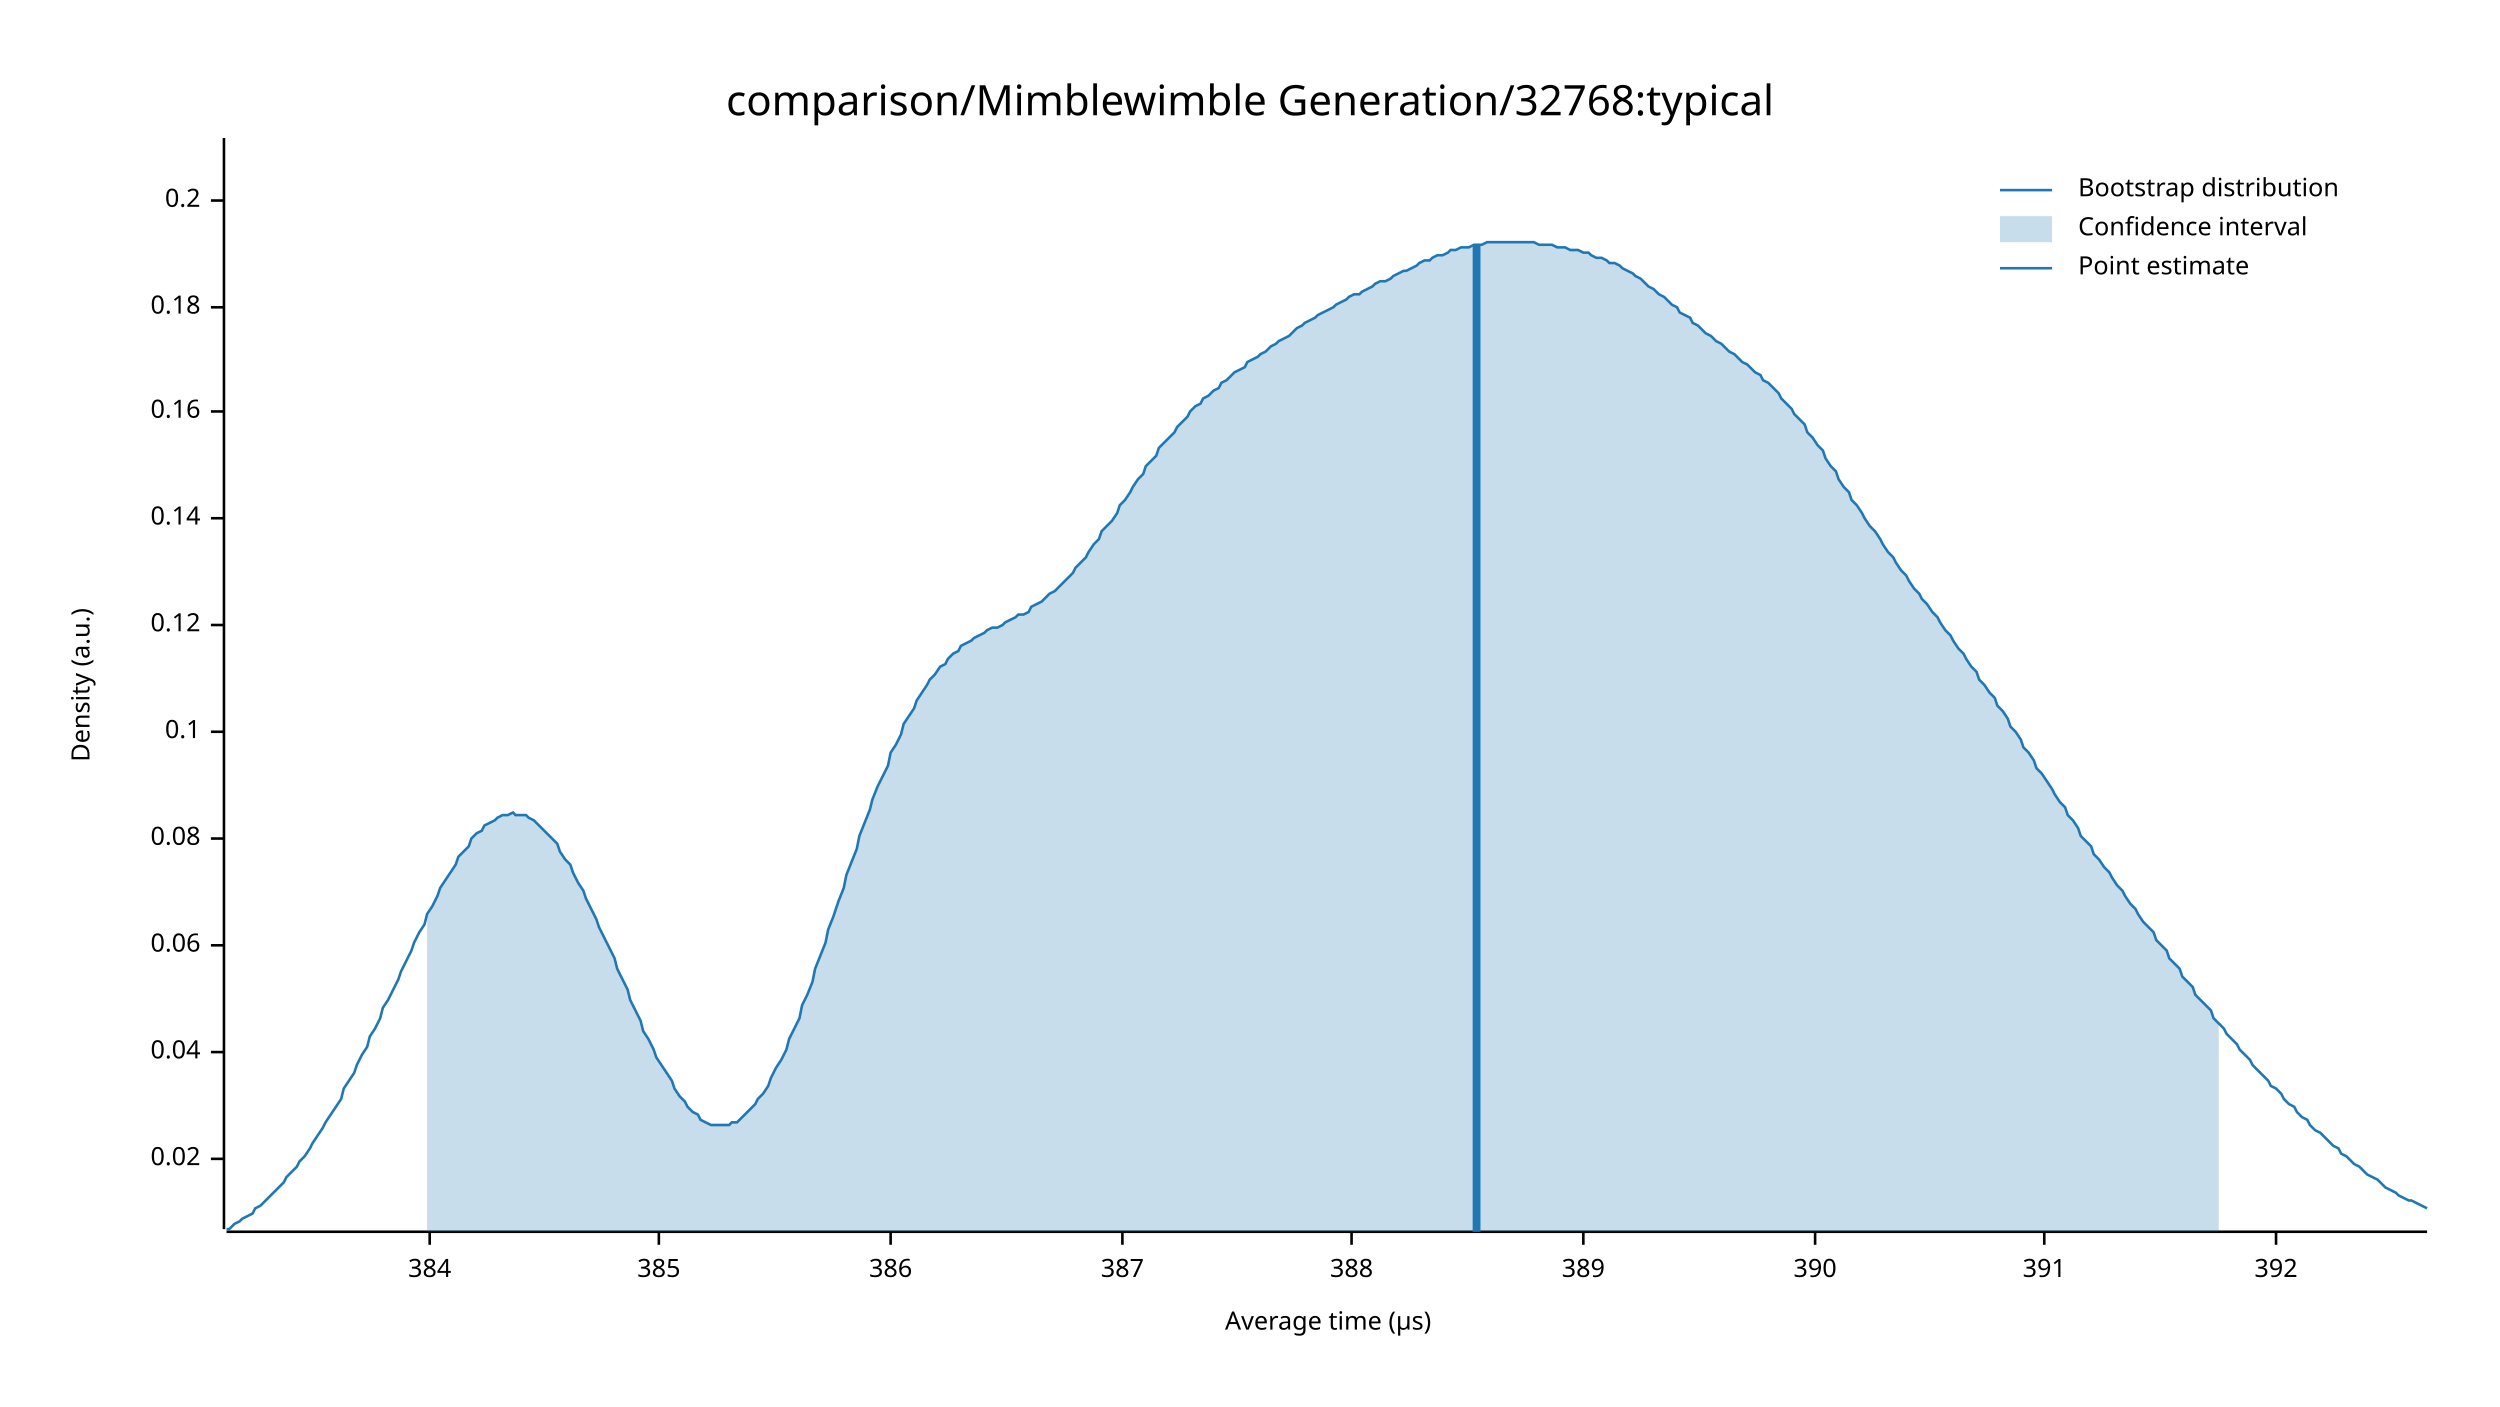
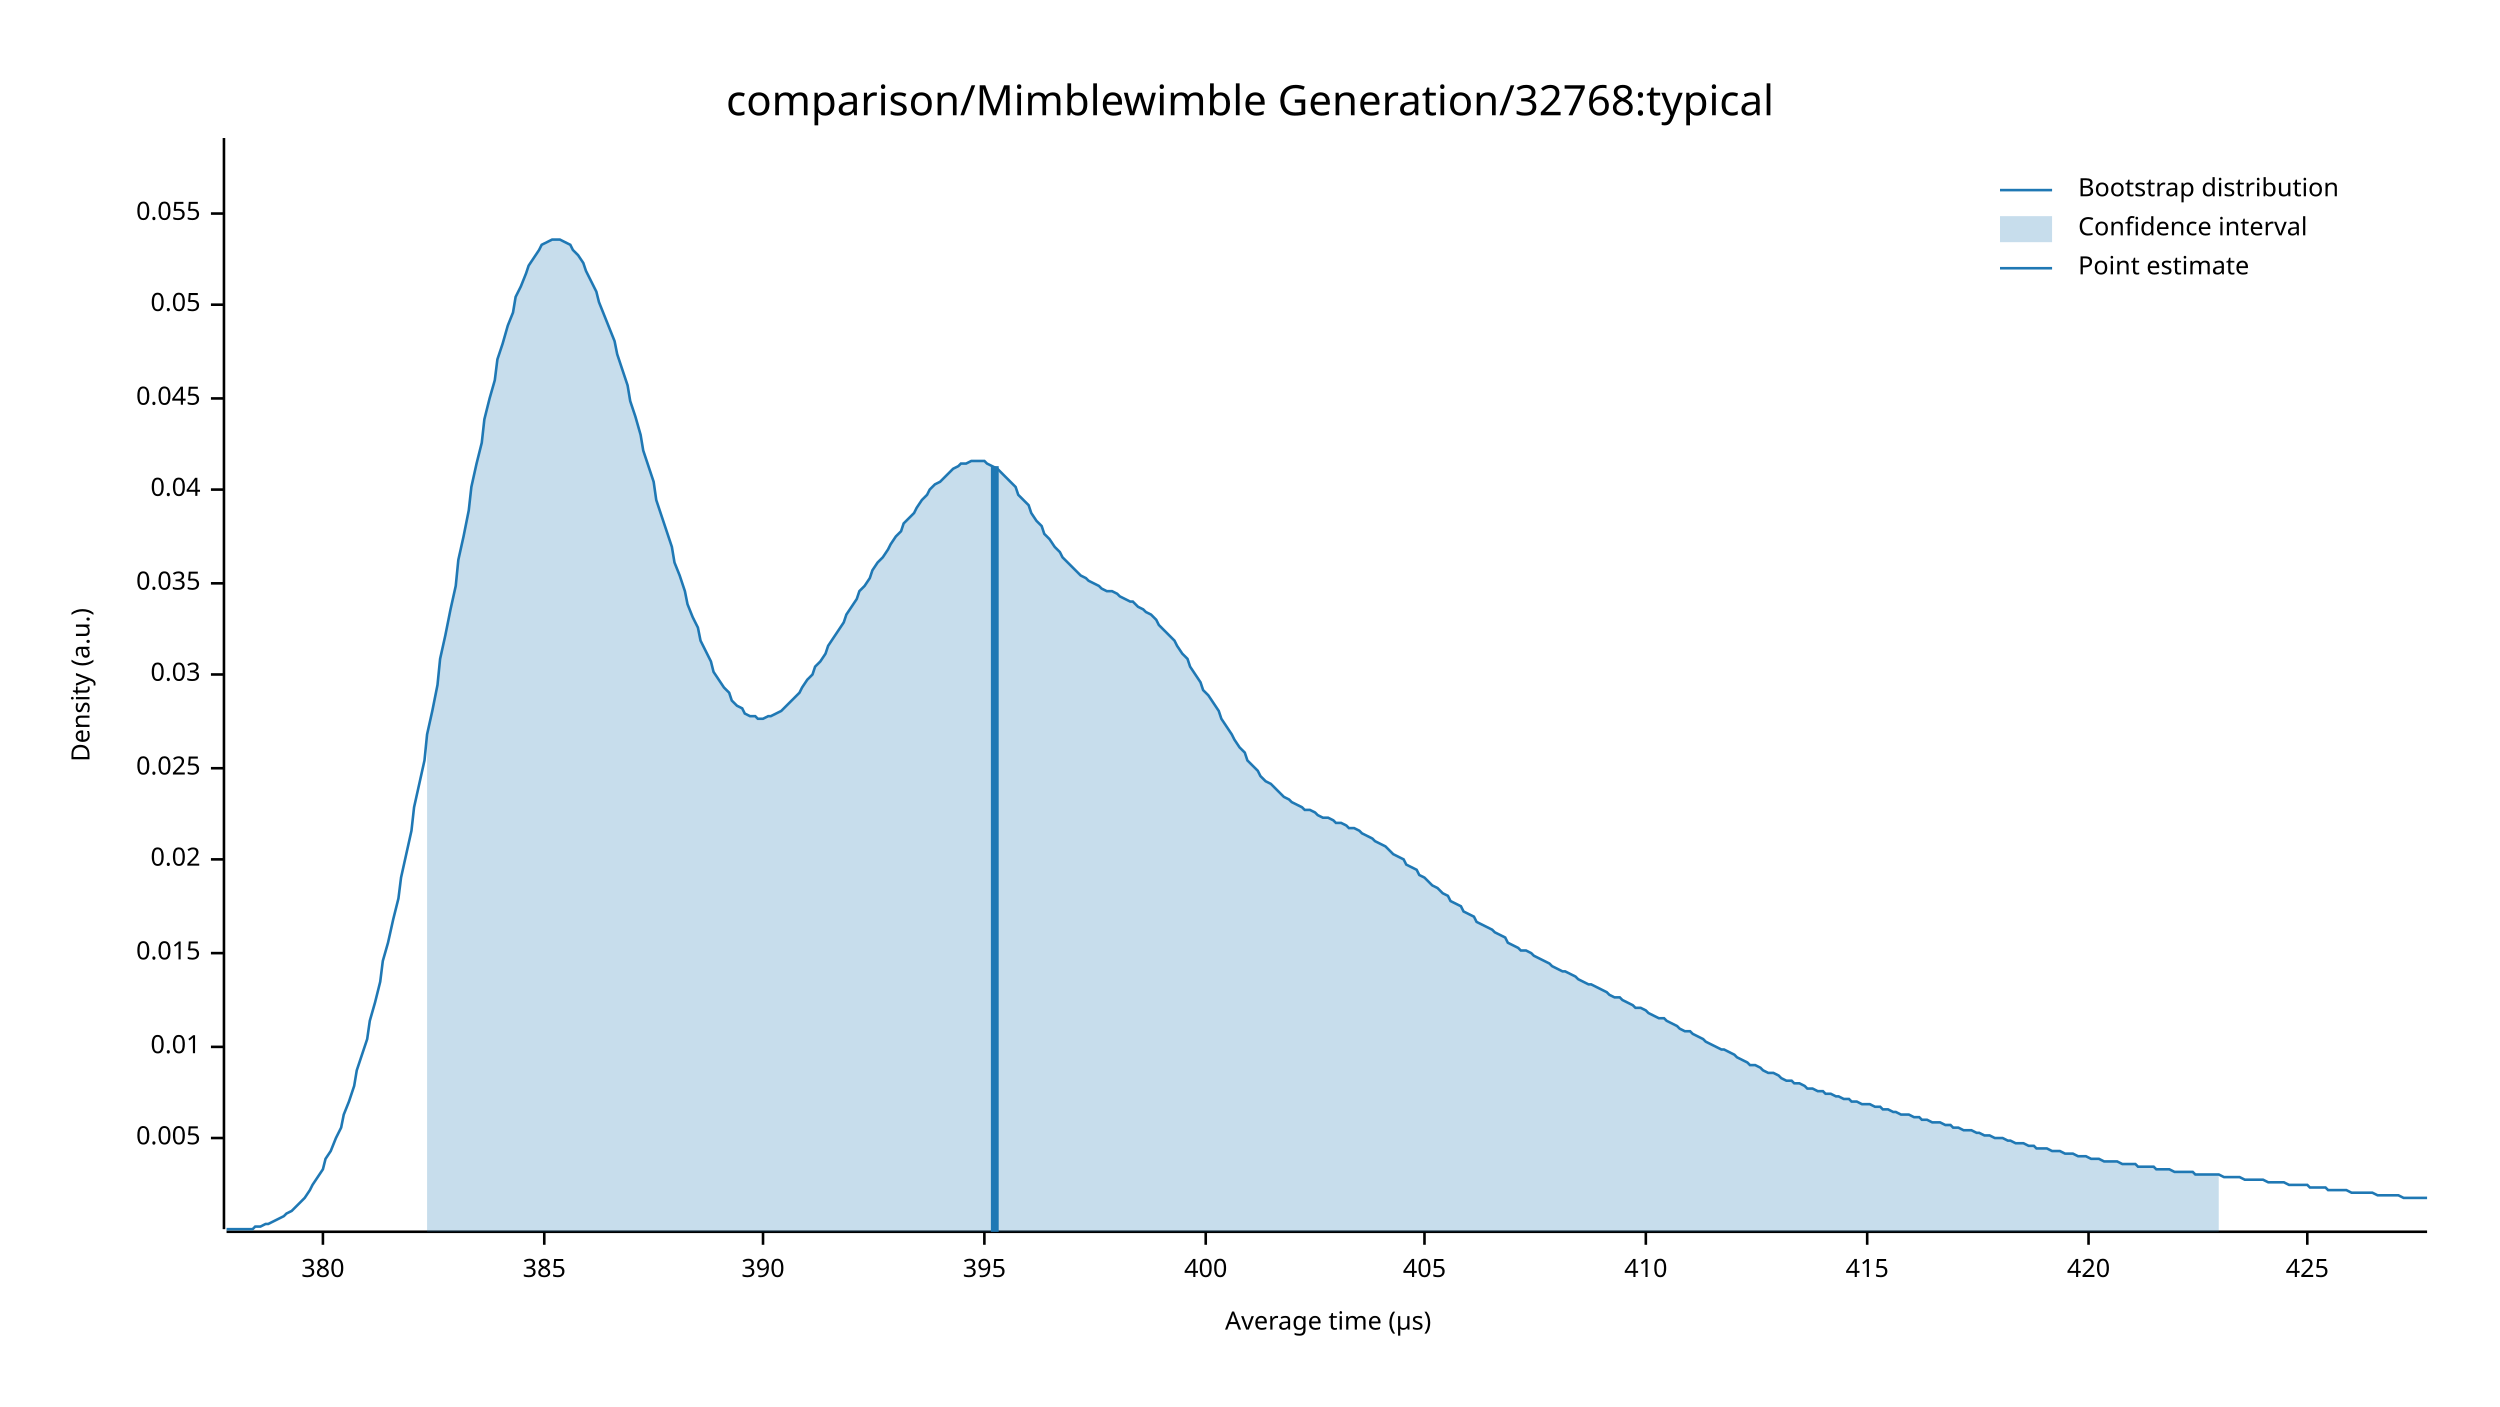
<svg xmlns="http://www.w3.org/2000/svg" width="960" height="540" viewBox="0 0 960 540">
  <text x="480" y="32" dy="0.76em" text-anchor="middle" font-family="sans-serif" font-size="16.129" opacity="1" fill="#000000">
comparison/Mimblewimble Generation/32768:typical
</text>
  <text x="27" y="263" dy="0.76em" text-anchor="middle" font-family="sans-serif" font-size="9.677" opacity="1" fill="#000000" transform="rotate(270, 27, 263)">
Density (a.u.)
</text>
  <text x="510" y="513" dy="-0.5ex" text-anchor="middle" font-family="sans-serif" font-size="9.677" opacity="1" fill="#000000">
Average time (µs)
</text>
  <polyline fill="none" opacity="1" stroke="#000000" stroke-width="1" points="86,53 86,472 " />
-   <text x="77" y="445" dy="0.5ex" text-anchor="end" font-family="sans-serif" font-size="9.677" opacity="1" fill="#000000">
+   <text x="77" y="437" dy="0.5ex" text-anchor="end" font-family="sans-serif" font-size="9.677" opacity="1" fill="#000000">
+ 0.005
+ </text>
+   <polyline fill="none" opacity="1" stroke="#000000" stroke-width="1" points="81,437 86,437 " />
+   <text x="77" y="402" dy="0.5ex" text-anchor="end" font-family="sans-serif" font-size="9.677" opacity="1" fill="#000000">
+ 0.01
+ </text>
+   <polyline fill="none" opacity="1" stroke="#000000" stroke-width="1" points="81,402 86,402 " />
+   <text x="77" y="366" dy="0.5ex" text-anchor="end" font-family="sans-serif" font-size="9.677" opacity="1" fill="#000000">
+ 0.015
+ </text>
+   <polyline fill="none" opacity="1" stroke="#000000" stroke-width="1" points="81,366 86,366 " />
+   <text x="77" y="330" dy="0.5ex" text-anchor="end" font-family="sans-serif" font-size="9.677" opacity="1" fill="#000000">
0.02
</text>
-   <polyline fill="none" opacity="1" stroke="#000000" stroke-width="1" points="81,445 86,445 " />
-   <text x="77" y="404" dy="0.5ex" text-anchor="end" font-family="sans-serif" font-size="9.677" opacity="1" fill="#000000">
+   <polyline fill="none" opacity="1" stroke="#000000" stroke-width="1" points="81,330 86,330 " />
+   <text x="77" y="295" dy="0.5ex" text-anchor="end" font-family="sans-serif" font-size="9.677" opacity="1" fill="#000000">
+ 0.025
+ </text>
+   <polyline fill="none" opacity="1" stroke="#000000" stroke-width="1" points="81,295 86,295 " />
+   <text x="77" y="259" dy="0.5ex" text-anchor="end" font-family="sans-serif" font-size="9.677" opacity="1" fill="#000000">
+ 0.03
+ </text>
+   <polyline fill="none" opacity="1" stroke="#000000" stroke-width="1" points="81,259 86,259 " />
+   <text x="77" y="224" dy="0.5ex" text-anchor="end" font-family="sans-serif" font-size="9.677" opacity="1" fill="#000000">
+ 0.035
+ </text>
+   <polyline fill="none" opacity="1" stroke="#000000" stroke-width="1" points="81,224 86,224 " />
+   <text x="77" y="188" dy="0.5ex" text-anchor="end" font-family="sans-serif" font-size="9.677" opacity="1" fill="#000000">
0.04
</text>
-   <polyline fill="none" opacity="1" stroke="#000000" stroke-width="1" points="81,404 86,404 " />
-   <text x="77" y="363" dy="0.5ex" text-anchor="end" font-family="sans-serif" font-size="9.677" opacity="1" fill="#000000">
- 0.06
+   <polyline fill="none" opacity="1" stroke="#000000" stroke-width="1" points="81,188 86,188 " />
+   <text x="77" y="153" dy="0.5ex" text-anchor="end" font-family="sans-serif" font-size="9.677" opacity="1" fill="#000000">
+ 0.045
</text>
-   <polyline fill="none" opacity="1" stroke="#000000" stroke-width="1" points="81,363 86,363 " />
-   <text x="77" y="322" dy="0.5ex" text-anchor="end" font-family="sans-serif" font-size="9.677" opacity="1" fill="#000000">
- 0.08
+   <polyline fill="none" opacity="1" stroke="#000000" stroke-width="1" points="81,153 86,153 " />
+   <text x="77" y="117" dy="0.5ex" text-anchor="end" font-family="sans-serif" font-size="9.677" opacity="1" fill="#000000">
+ 0.05
</text>
-   <polyline fill="none" opacity="1" stroke="#000000" stroke-width="1" points="81,322 86,322 " />
-   <text x="77" y="281" dy="0.5ex" text-anchor="end" font-family="sans-serif" font-size="9.677" opacity="1" fill="#000000">
- 0.1
+   <polyline fill="none" opacity="1" stroke="#000000" stroke-width="1" points="81,117 86,117 " />
+   <text x="77" y="82" dy="0.5ex" text-anchor="end" font-family="sans-serif" font-size="9.677" opacity="1" fill="#000000">
+ 0.055
</text>
-   <polyline fill="none" opacity="1" stroke="#000000" stroke-width="1" points="81,281 86,281 " />
-   <text x="77" y="240" dy="0.5ex" text-anchor="end" font-family="sans-serif" font-size="9.677" opacity="1" fill="#000000">
- 0.12
+   <polyline fill="none" opacity="1" stroke="#000000" stroke-width="1" points="81,82 86,82 " />
+   <polyline fill="none" opacity="1" stroke="#000000" stroke-width="1" points="87,473 932,473 " />
+   <text x="124" y="483" dy="0.76em" text-anchor="middle" font-family="sans-serif" font-size="9.677" opacity="1" fill="#000000">
+ 380
</text>
-   <polyline fill="none" opacity="1" stroke="#000000" stroke-width="1" points="81,240 86,240 " />
-   <text x="77" y="199" dy="0.5ex" text-anchor="end" font-family="sans-serif" font-size="9.677" opacity="1" fill="#000000">
- 0.14
- </text>
-   <polyline fill="none" opacity="1" stroke="#000000" stroke-width="1" points="81,199 86,199 " />
-   <text x="77" y="158" dy="0.5ex" text-anchor="end" font-family="sans-serif" font-size="9.677" opacity="1" fill="#000000">
- 0.16
- </text>
-   <polyline fill="none" opacity="1" stroke="#000000" stroke-width="1" points="81,158 86,158 " />
-   <text x="77" y="118" dy="0.5ex" text-anchor="end" font-family="sans-serif" font-size="9.677" opacity="1" fill="#000000">
- 0.18
- </text>
-   <polyline fill="none" opacity="1" stroke="#000000" stroke-width="1" points="81,118 86,118 " />
-   <text x="77" y="77" dy="0.5ex" text-anchor="end" font-family="sans-serif" font-size="9.677" opacity="1" fill="#000000">
- 0.2
- </text>
-   <polyline fill="none" opacity="1" stroke="#000000" stroke-width="1" points="81,77 86,77 " />
-   <polyline fill="none" opacity="1" stroke="#000000" stroke-width="1" points="87,473 932,473 " />
-   <text x="165" y="483" dy="0.76em" text-anchor="middle" font-family="sans-serif" font-size="9.677" opacity="1" fill="#000000">
- 384
- </text>
-   <polyline fill="none" opacity="1" stroke="#000000" stroke-width="1" points="165,473 165,478 " />
-   <text x="253" y="483" dy="0.76em" text-anchor="middle" font-family="sans-serif" font-size="9.677" opacity="1" fill="#000000">
+   <polyline fill="none" opacity="1" stroke="#000000" stroke-width="1" points="124,473 124,478 " />
+   <text x="209" y="483" dy="0.76em" text-anchor="middle" font-family="sans-serif" font-size="9.677" opacity="1" fill="#000000">
385
</text>
-   <polyline fill="none" opacity="1" stroke="#000000" stroke-width="1" points="253,473 253,478 " />
-   <text x="342" y="483" dy="0.76em" text-anchor="middle" font-family="sans-serif" font-size="9.677" opacity="1" fill="#000000">
- 386
- </text>
-   <polyline fill="none" opacity="1" stroke="#000000" stroke-width="1" points="342,473 342,478 " />
-   <text x="431" y="483" dy="0.76em" text-anchor="middle" font-family="sans-serif" font-size="9.677" opacity="1" fill="#000000">
- 387
- </text>
-   <polyline fill="none" opacity="1" stroke="#000000" stroke-width="1" points="431,473 431,478 " />
-   <text x="519" y="483" dy="0.76em" text-anchor="middle" font-family="sans-serif" font-size="9.677" opacity="1" fill="#000000">
- 388
- </text>
-   <polyline fill="none" opacity="1" stroke="#000000" stroke-width="1" points="519,473 519,478 " />
-   <text x="608" y="483" dy="0.76em" text-anchor="middle" font-family="sans-serif" font-size="9.677" opacity="1" fill="#000000">
- 389
- </text>
-   <polyline fill="none" opacity="1" stroke="#000000" stroke-width="1" points="608,473 608,478 " />
-   <text x="697" y="483" dy="0.76em" text-anchor="middle" font-family="sans-serif" font-size="9.677" opacity="1" fill="#000000">
+   <polyline fill="none" opacity="1" stroke="#000000" stroke-width="1" points="209,473 209,478 " />
+   <text x="293" y="483" dy="0.76em" text-anchor="middle" font-family="sans-serif" font-size="9.677" opacity="1" fill="#000000">
390
</text>
-   <polyline fill="none" opacity="1" stroke="#000000" stroke-width="1" points="697,473 697,478 " />
-   <text x="785" y="483" dy="0.76em" text-anchor="middle" font-family="sans-serif" font-size="9.677" opacity="1" fill="#000000">
- 391
+   <polyline fill="none" opacity="1" stroke="#000000" stroke-width="1" points="293,473 293,478 " />
+   <text x="378" y="483" dy="0.76em" text-anchor="middle" font-family="sans-serif" font-size="9.677" opacity="1" fill="#000000">
+ 395
</text>
-   <polyline fill="none" opacity="1" stroke="#000000" stroke-width="1" points="785,473 785,478 " />
-   <text x="874" y="483" dy="0.76em" text-anchor="middle" font-family="sans-serif" font-size="9.677" opacity="1" fill="#000000">
- 392
+   <polyline fill="none" opacity="1" stroke="#000000" stroke-width="1" points="378,473 378,478 " />
+   <text x="463" y="483" dy="0.76em" text-anchor="middle" font-family="sans-serif" font-size="9.677" opacity="1" fill="#000000">
+ 400
</text>
-   <polyline fill="none" opacity="1" stroke="#000000" stroke-width="1" points="874,473 874,478 " />
-   <polyline fill="none" opacity="1" stroke="#1F78B4" stroke-width="1" points="87,472 88,472 90,470 92,469 93,468 95,467 97,466 98,464 100,463 102,461 103,460 105,458 107,456 109,454 110,452 112,450 114,448 115,446 117,444 119,441 120,439 122,436 124,433 125,431 127,428 129,425 131,422 132,418 134,415 136,412 137,409 139,405 141,402 142,398 144,395 146,391 147,387 149,384 151,380 153,376 154,373 156,369 158,365 159,362 161,358 163,355 164,351 166,348 168,344 169,341 171,338 173,335 175,332 176,329 178,327 180,325 181,322 183,320 185,319 186,317 188,316 190,315 191,314 193,313 195,313 197,312 198,313 200,313 202,313 203,314 205,315 207,317 208,318 210,320 212,322 214,324 215,327 217,330 219,332 220,335 222,339 224,342 225,345 227,349 229,353 230,356 232,360 234,364 236,368 237,372 239,376 241,380 242,384 244,388 246,392 247,396 249,399 251,403 252,406 254,409 256,412 258,415 259,418 261,421 263,423 264,425 266,427 268,428 269,430 271,431 273,432 274,432 276,432 278,432 280,432 281,431 283,431 285,429 286,428 288,426 290,424 291,422 293,420 295,417 296,414 298,410 300,407 302,403 303,399 305,395 307,391 308,386 310,382 312,377 313,372 315,367 317,362 318,357 320,352 322,346 324,341 325,336 327,331 329,326 330,321 332,316 334,311 335,307 337,302 339,298 341,294 342,289 344,286 346,282 347,278 349,275 351,272 352,269 354,266 356,263 357,261 359,259 361,256 363,255 364,253 366,251 368,250 369,248 371,247 373,246 374,245 376,244 378,243 379,242 381,241 383,241 385,240 386,239 388,238 390,237 391,236 393,236 395,235 396,233 398,232 400,231 401,230 403,228 405,227 407,225 408,224 410,222 412,220 413,218 415,216 417,214 418,212 420,209 422,207 423,204 425,202 427,200 429,197 430,194 432,192 434,189 435,187 437,184 439,182 440,179 442,177 444,175 445,172 447,170 449,168 451,166 452,164 454,162 456,160 457,158 459,156 461,155 462,153 464,152 466,150 468,149 469,147 471,146 473,144 474,143 476,142 478,141 479,139 481,138 483,137 484,136 486,135 488,133 490,132 491,131 493,130 495,129 496,128 498,126 500,125 501,124 503,123 505,122 506,121 508,120 510,119 512,118 513,117 515,116 517,115 518,114 520,113 522,113 523,112 525,111 527,110 528,109 530,108 532,108 534,107 535,106 537,105 539,104 540,104 542,103 544,102 545,101 547,100 549,100 550,99 552,98 554,98 556,97 557,96 559,96 561,95 562,95 564,95 566,94 567,94 569,94 571,93 573,93 574,93 576,93 578,93 579,93 581,93 583,93 584,93 586,93 588,93 589,93 591,94 593,94 595,94 596,94 598,95 600,95 601,95 603,96 605,96 606,96 608,97 610,97 611,98 613,99 615,99 617,100 618,101 620,101 622,102 623,103 625,104 627,105 628,106 630,107 632,109 633,110 635,111 637,113 639,114 640,115 642,117 644,118 645,120 647,121 649,122 650,124 652,125 654,127 655,128 657,129 659,131 661,132 662,133 664,135 666,136 667,137 669,139 671,140 672,141 674,143 676,144 677,146 679,147 681,149 683,151 684,153 686,155 688,157 689,159 691,161 693,163 694,166 696,168 698,171 700,173 701,176 703,179 705,181 706,184 708,187 710,189 711,192 713,194 715,197 716,199 718,202 720,204 722,207 723,209 725,212 727,214 728,216 730,219 732,221 733,223 735,226 737,228 738,230 740,232 742,235 744,237 745,239 747,242 749,244 750,246 752,249 754,251 755,253 757,256 759,258 760,261 762,263 764,266 766,268 767,271 769,273 771,276 772,279 774,281 776,284 777,287 779,289 781,292 782,295 784,297 786,300 788,303 789,305 791,308 793,310 794,313 796,315 798,318 799,321 801,323 803,325 804,328 806,330 808,333 810,335 811,337 813,340 815,342 816,344 818,347 820,349 821,351 823,354 825,356 827,358 828,361 830,363 832,365 833,368 835,370 837,372 838,375 840,377 842,379 843,382 845,384 847,386 849,388 850,391 852,393 854,395 855,397 857,399 859,401 860,403 862,405 864,407 865,409 867,411 869,413 871,415 872,417 874,418 876,420 877,422 879,424 881,425 882,427 884,429 886,430 887,432 889,434 891,435 893,437 894,438 896,440 898,441 899,443 901,444 903,446 904,447 906,448 908,450 909,451 911,452 913,453 915,455 916,456 918,457 920,458 921,459 923,460 925,461 926,461 928,462 930,463 932,464 " />
-   <polygon opacity="0.25" fill="#1F78B4" points="164,351 166,348 168,344 169,341 171,338 173,335 175,332 176,329 178,327 180,325 181,322 183,320 185,319 186,317 188,316 190,315 191,314 193,313 195,313 197,312 198,313 200,313 202,313 203,314 205,315 207,317 208,318 210,320 212,322 214,324 215,327 217,330 219,332 220,335 222,339 224,342 225,345 227,349 229,353 230,356 232,360 234,364 236,368 237,372 239,376 241,380 242,384 244,388 246,392 247,396 249,399 251,403 252,406 254,409 256,412 258,415 259,418 261,421 263,423 264,425 266,427 268,428 269,430 271,431 273,432 274,432 276,432 278,432 280,432 281,431 283,431 285,429 286,428 288,426 290,424 291,422 293,420 295,417 296,414 298,410 300,407 302,403 303,399 305,395 307,391 308,386 310,382 312,377 313,372 315,367 317,362 318,357 320,352 322,346 324,341 325,336 327,331 329,326 330,321 332,316 334,311 335,307 337,302 339,298 341,294 342,289 344,286 346,282 347,278 349,275 351,272 352,269 354,266 356,263 357,261 359,259 361,256 363,255 364,253 366,251 368,250 369,248 371,247 373,246 374,245 376,244 378,243 379,242 381,241 383,241 385,240 386,239 388,238 390,237 391,236 393,236 395,235 396,233 398,232 400,231 401,230 403,228 405,227 407,225 408,224 410,222 412,220 413,218 415,216 417,214 418,212 420,209 422,207 423,204 425,202 427,200 429,197 430,194 432,192 434,189 435,187 437,184 439,182 440,179 442,177 444,175 445,172 447,170 449,168 451,166 452,164 454,162 456,160 457,158 459,156 461,155 462,153 464,152 466,150 468,149 469,147 471,146 473,144 474,143 476,142 478,141 479,139 481,138 483,137 484,136 486,135 488,133 490,132 491,131 493,130 495,129 496,128 498,126 500,125 501,124 503,123 505,122 506,121 508,120 510,119 512,118 513,117 515,116 517,115 518,114 520,113 522,113 523,112 525,111 527,110 528,109 530,108 532,108 534,107 535,106 537,105 539,104 540,104 542,103 544,102 545,101 547,100 549,100 550,99 552,98 554,98 556,97 557,96 559,96 561,95 562,95 564,95 566,94 567,94 569,94 571,93 573,93 574,93 576,93 578,93 579,93 581,93 583,93 584,93 586,93 588,93 589,93 591,94 593,94 595,94 596,94 598,95 600,95 601,95 603,96 605,96 606,96 608,97 610,97 611,98 613,99 615,99 617,100 618,101 620,101 622,102 623,103 625,104 627,105 628,106 630,107 632,109 633,110 635,111 637,113 639,114 640,115 642,117 644,118 645,120 647,121 649,122 650,124 652,125 654,127 655,128 657,129 659,131 661,132 662,133 664,135 666,136 667,137 669,139 671,140 672,141 674,143 676,144 677,146 679,147 681,149 683,151 684,153 686,155 688,157 689,159 691,161 693,163 694,166 696,168 698,171 700,173 701,176 703,179 705,181 706,184 708,187 710,189 711,192 713,194 715,197 716,199 718,202 720,204 722,207 723,209 725,212 727,214 728,216 730,219 732,221 733,223 735,226 737,228 738,230 740,232 742,235 744,237 745,239 747,242 749,244 750,246 752,249 754,251 755,253 757,256 759,258 760,261 762,263 764,266 766,268 767,271 769,273 771,276 772,279 774,281 776,284 777,287 779,289 781,292 782,295 784,297 786,300 788,303 789,305 791,308 793,310 794,313 796,315 798,318 799,321 801,323 803,325 804,328 806,330 808,333 810,335 811,337 813,340 815,342 816,344 818,347 820,349 821,351 823,354 825,356 827,358 828,361 830,363 832,365 833,368 835,370 837,372 838,375 840,377 842,379 843,382 845,384 847,386 849,388 850,391 852,393 852,473 164,473 " />
-   <polyline fill="none" opacity="1" stroke="#1F78B4" stroke-width="3" points="567,473 567,94 " />
+   <polyline fill="none" opacity="1" stroke="#000000" stroke-width="1" points="463,473 463,478 " />
+   <text x="547" y="483" dy="0.76em" text-anchor="middle" font-family="sans-serif" font-size="9.677" opacity="1" fill="#000000">
+ 405
+ </text>
+   <polyline fill="none" opacity="1" stroke="#000000" stroke-width="1" points="547,473 547,478 " />
+   <text x="632" y="483" dy="0.76em" text-anchor="middle" font-family="sans-serif" font-size="9.677" opacity="1" fill="#000000">
+ 410
+ </text>
+   <polyline fill="none" opacity="1" stroke="#000000" stroke-width="1" points="632,473 632,478 " />
+   <text x="717" y="483" dy="0.76em" text-anchor="middle" font-family="sans-serif" font-size="9.677" opacity="1" fill="#000000">
+ 415
+ </text>
+   <polyline fill="none" opacity="1" stroke="#000000" stroke-width="1" points="717,473 717,478 " />
+   <text x="802" y="483" dy="0.76em" text-anchor="middle" font-family="sans-serif" font-size="9.677" opacity="1" fill="#000000">
+ 420
+ </text>
+   <polyline fill="none" opacity="1" stroke="#000000" stroke-width="1" points="802,473 802,478 " />
+   <text x="886" y="483" dy="0.76em" text-anchor="middle" font-family="sans-serif" font-size="9.677" opacity="1" fill="#000000">
+ 425
+ </text>
+   <polyline fill="none" opacity="1" stroke="#000000" stroke-width="1" points="886,473 886,478 " />
+   <polyline fill="none" opacity="1" stroke="#1F78B4" stroke-width="1" points="87,472 88,472 90,472 92,472 93,472 95,472 97,472 98,471 100,471 102,470 103,470 105,469 107,468 109,467 110,466 112,465 114,463 115,462 117,460 119,457 120,455 122,452 124,449 125,445 127,442 129,437 131,433 132,428 134,423 136,417 137,411 139,405 141,399 142,392 144,385 146,377 147,369 149,362 151,353 153,345 154,337 156,328 158,319 159,310 161,301 163,292 164,282 166,273 168,263 169,253 171,244 173,234 175,225 176,215 178,206 180,196 181,187 183,178 185,170 186,161 188,153 190,146 191,138 193,132 195,125 197,120 198,114 200,110 202,105 203,102 205,99 207,96 208,94 210,93 212,92 214,92 215,92 217,93 219,94 220,96 222,98 224,101 225,104 227,108 229,112 230,116 232,121 234,126 236,131 237,136 239,142 241,148 242,154 244,160 246,167 247,173 249,179 251,185 252,192 254,198 256,204 258,210 259,216 261,221 263,227 264,232 266,237 268,241 269,246 271,250 273,254 274,258 276,261 278,264 280,266 281,269 283,271 285,272 286,274 288,275 290,275 291,276 293,276 295,275 296,275 298,274 300,273 302,271 303,270 305,268 307,266 308,264 310,261 312,259 313,256 315,254 317,251 318,248 320,245 322,242 324,239 325,236 327,233 329,230 330,227 332,225 334,222 335,219 337,216 339,214 341,211 342,209 344,206 346,204 347,201 349,199 351,197 352,195 354,192 356,190 357,188 359,186 361,185 363,183 364,182 366,180 368,179 369,178 371,178 373,177 374,177 376,177 378,177 379,178 381,179 383,180 385,182 386,183 388,185 390,187 391,190 393,192 395,194 396,197 398,200 400,202 401,205 403,207 405,210 407,212 408,214 410,216 412,218 413,219 415,221 417,222 418,223 420,224 422,225 423,226 425,227 427,227 429,228 430,229 432,230 434,231 435,231 437,233 439,234 440,235 442,236 444,238 445,240 447,242 449,244 451,246 452,248 454,251 456,253 457,256 459,259 461,262 462,265 464,267 466,270 468,273 469,276 471,279 473,282 474,284 476,287 478,289 479,292 481,294 483,296 484,298 486,300 488,301 490,303 491,304 493,306 495,307 496,308 498,309 500,310 501,311 503,311 505,312 506,313 508,314 510,314 512,315 513,316 515,316 517,317 518,318 520,318 522,319 523,320 525,321 527,322 528,323 530,324 532,325 534,327 535,328 537,329 539,330 540,332 542,333 544,334 545,336 547,337 549,339 550,340 552,341 554,343 556,344 557,346 559,347 561,348 562,350 564,351 566,352 567,354 569,355 571,356 573,357 574,358 576,359 578,360 579,362 581,363 583,364 584,365 586,365 588,366 589,367 591,368 593,369 595,370 596,371 598,372 600,373 601,373 603,374 605,375 606,376 608,377 610,378 611,378 613,379 615,380 617,381 618,382 620,383 622,383 623,384 625,385 627,386 628,387 630,387 632,388 633,389 635,390 637,391 639,391 640,392 642,393 644,394 645,395 647,396 649,396 650,397 652,398 654,399 655,400 657,401 659,402 661,403 662,403 664,404 666,405 667,406 669,407 671,408 672,409 674,409 676,410 677,411 679,412 681,412 683,413 684,414 686,415 688,415 689,416 691,416 693,417 694,418 696,418 698,419 700,419 701,420 703,420 705,421 706,421 708,422 710,422 711,423 713,423 715,424 716,424 718,424 720,425 722,425 723,426 725,426 727,427 728,427 730,428 732,428 733,428 735,429 737,429 738,430 740,430 742,431 744,431 745,431 747,432 749,432 750,433 752,433 754,434 755,434 757,434 759,435 760,435 762,436 764,436 766,437 767,437 769,437 771,438 772,438 774,439 776,439 777,439 779,440 781,440 782,441 784,441 786,441 788,442 789,442 791,442 793,443 794,443 796,443 798,444 799,444 801,444 803,445 804,445 806,445 808,446 810,446 811,446 813,446 815,447 816,447 818,447 820,447 821,448 823,448 825,448 827,448 828,449 830,449 832,449 833,449 835,450 837,450 838,450 840,450 842,450 843,451 845,451 847,451 849,451 850,451 852,451 854,452 855,452 857,452 859,452 860,452 862,453 864,453 865,453 867,453 869,453 871,454 872,454 874,454 876,454 877,454 879,455 881,455 882,455 884,455 886,455 887,456 889,456 891,456 893,456 894,457 896,457 898,457 899,457 901,457 903,458 904,458 906,458 908,458 909,458 911,458 913,459 915,459 916,459 918,459 920,459 921,459 923,460 925,460 926,460 928,460 930,460 932,460 " />
+   <polygon opacity="0.25" fill="#1F78B4" points="164,282 166,273 168,263 169,253 171,244 173,234 175,225 176,215 178,206 180,196 181,187 183,178 185,170 186,161 188,153 190,146 191,138 193,132 195,125 197,120 198,114 200,110 202,105 203,102 205,99 207,96 208,94 210,93 212,92 214,92 215,92 217,93 219,94 220,96 222,98 224,101 225,104 227,108 229,112 230,116 232,121 234,126 236,131 237,136 239,142 241,148 242,154 244,160 246,167 247,173 249,179 251,185 252,192 254,198 256,204 258,210 259,216 261,221 263,227 264,232 266,237 268,241 269,246 271,250 273,254 274,258 276,261 278,264 280,266 281,269 283,271 285,272 286,274 288,275 290,275 291,276 293,276 295,275 296,275 298,274 300,273 302,271 303,270 305,268 307,266 308,264 310,261 312,259 313,256 315,254 317,251 318,248 320,245 322,242 324,239 325,236 327,233 329,230 330,227 332,225 334,222 335,219 337,216 339,214 341,211 342,209 344,206 346,204 347,201 349,199 351,197 352,195 354,192 356,190 357,188 359,186 361,185 363,183 364,182 366,180 368,179 369,178 371,178 373,177 374,177 376,177 378,177 379,178 381,179 383,180 385,182 386,183 388,185 390,187 391,190 393,192 395,194 396,197 398,200 400,202 401,205 403,207 405,210 407,212 408,214 410,216 412,218 413,219 415,221 417,222 418,223 420,224 422,225 423,226 425,227 427,227 429,228 430,229 432,230 434,231 435,231 437,233 439,234 440,235 442,236 444,238 445,240 447,242 449,244 451,246 452,248 454,251 456,253 457,256 459,259 461,262 462,265 464,267 466,270 468,273 469,276 471,279 473,282 474,284 476,287 478,289 479,292 481,294 483,296 484,298 486,300 488,301 490,303 491,304 493,306 495,307 496,308 498,309 500,310 501,311 503,311 505,312 506,313 508,314 510,314 512,315 513,316 515,316 517,317 518,318 520,318 522,319 523,320 525,321 527,322 528,323 530,324 532,325 534,327 535,328 537,329 539,330 540,332 542,333 544,334 545,336 547,337 549,339 550,340 552,341 554,343 556,344 557,346 559,347 561,348 562,350 564,351 566,352 567,354 569,355 571,356 573,357 574,358 576,359 578,360 579,362 581,363 583,364 584,365 586,365 588,366 589,367 591,368 593,369 595,370 596,371 598,372 600,373 601,373 603,374 605,375 606,376 608,377 610,378 611,378 613,379 615,380 617,381 618,382 620,383 622,383 623,384 625,385 627,386 628,387 630,387 632,388 633,389 635,390 637,391 639,391 640,392 642,393 644,394 645,395 647,396 649,396 650,397 652,398 654,399 655,400 657,401 659,402 661,403 662,403 664,404 666,405 667,406 669,407 671,408 672,409 674,409 676,410 677,411 679,412 681,412 683,413 684,414 686,415 688,415 689,416 691,416 693,417 694,418 696,418 698,419 700,419 701,420 703,420 705,421 706,421 708,422 710,422 711,423 713,423 715,424 716,424 718,424 720,425 722,425 723,426 725,426 727,427 728,427 730,428 732,428 733,428 735,429 737,429 738,430 740,430 742,431 744,431 745,431 747,432 749,432 750,433 752,433 754,434 755,434 757,434 759,435 760,435 762,436 764,436 766,437 767,437 769,437 771,438 772,438 774,439 776,439 777,439 779,440 781,440 782,441 784,441 786,441 788,442 789,442 791,442 793,443 794,443 796,443 798,444 799,444 801,444 803,445 804,445 806,445 808,446 810,446 811,446 813,446 815,447 816,447 818,447 820,447 821,448 823,448 825,448 827,448 828,449 830,449 832,449 833,449 835,450 837,450 838,450 840,450 842,450 843,451 845,451 847,451 849,451 850,451 852,451 852,473 164,473 " />
+   <polyline fill="none" opacity="1" stroke="#1F78B4" stroke-width="3" points="382,473 382,179 " />
  <text x="798" y="68" dy="0.76em" text-anchor="start" font-family="sans-serif" font-size="9.677" opacity="1" fill="#000000">
Bootstrap distribution
</text>
  <text x="798" y="83" dy="0.76em" text-anchor="start" font-family="sans-serif" font-size="9.677" opacity="1" fill="#000000">
Confidence interval
</text>
  <text x="798" y="98" dy="0.76em" text-anchor="start" font-family="sans-serif" font-size="9.677" opacity="1" fill="#000000">
Point estimate
</text>
  <polyline fill="none" opacity="1" stroke="#1F78B4" stroke-width="1" points="768,73 788,73 " />
  <rect x="768" y="83" width="20" height="10" opacity="0.25" fill="#1F78B4" stroke="none" />
  <polyline fill="none" opacity="1" stroke="#1F78B4" stroke-width="1" points="768,103 788,103 " />
</svg>
